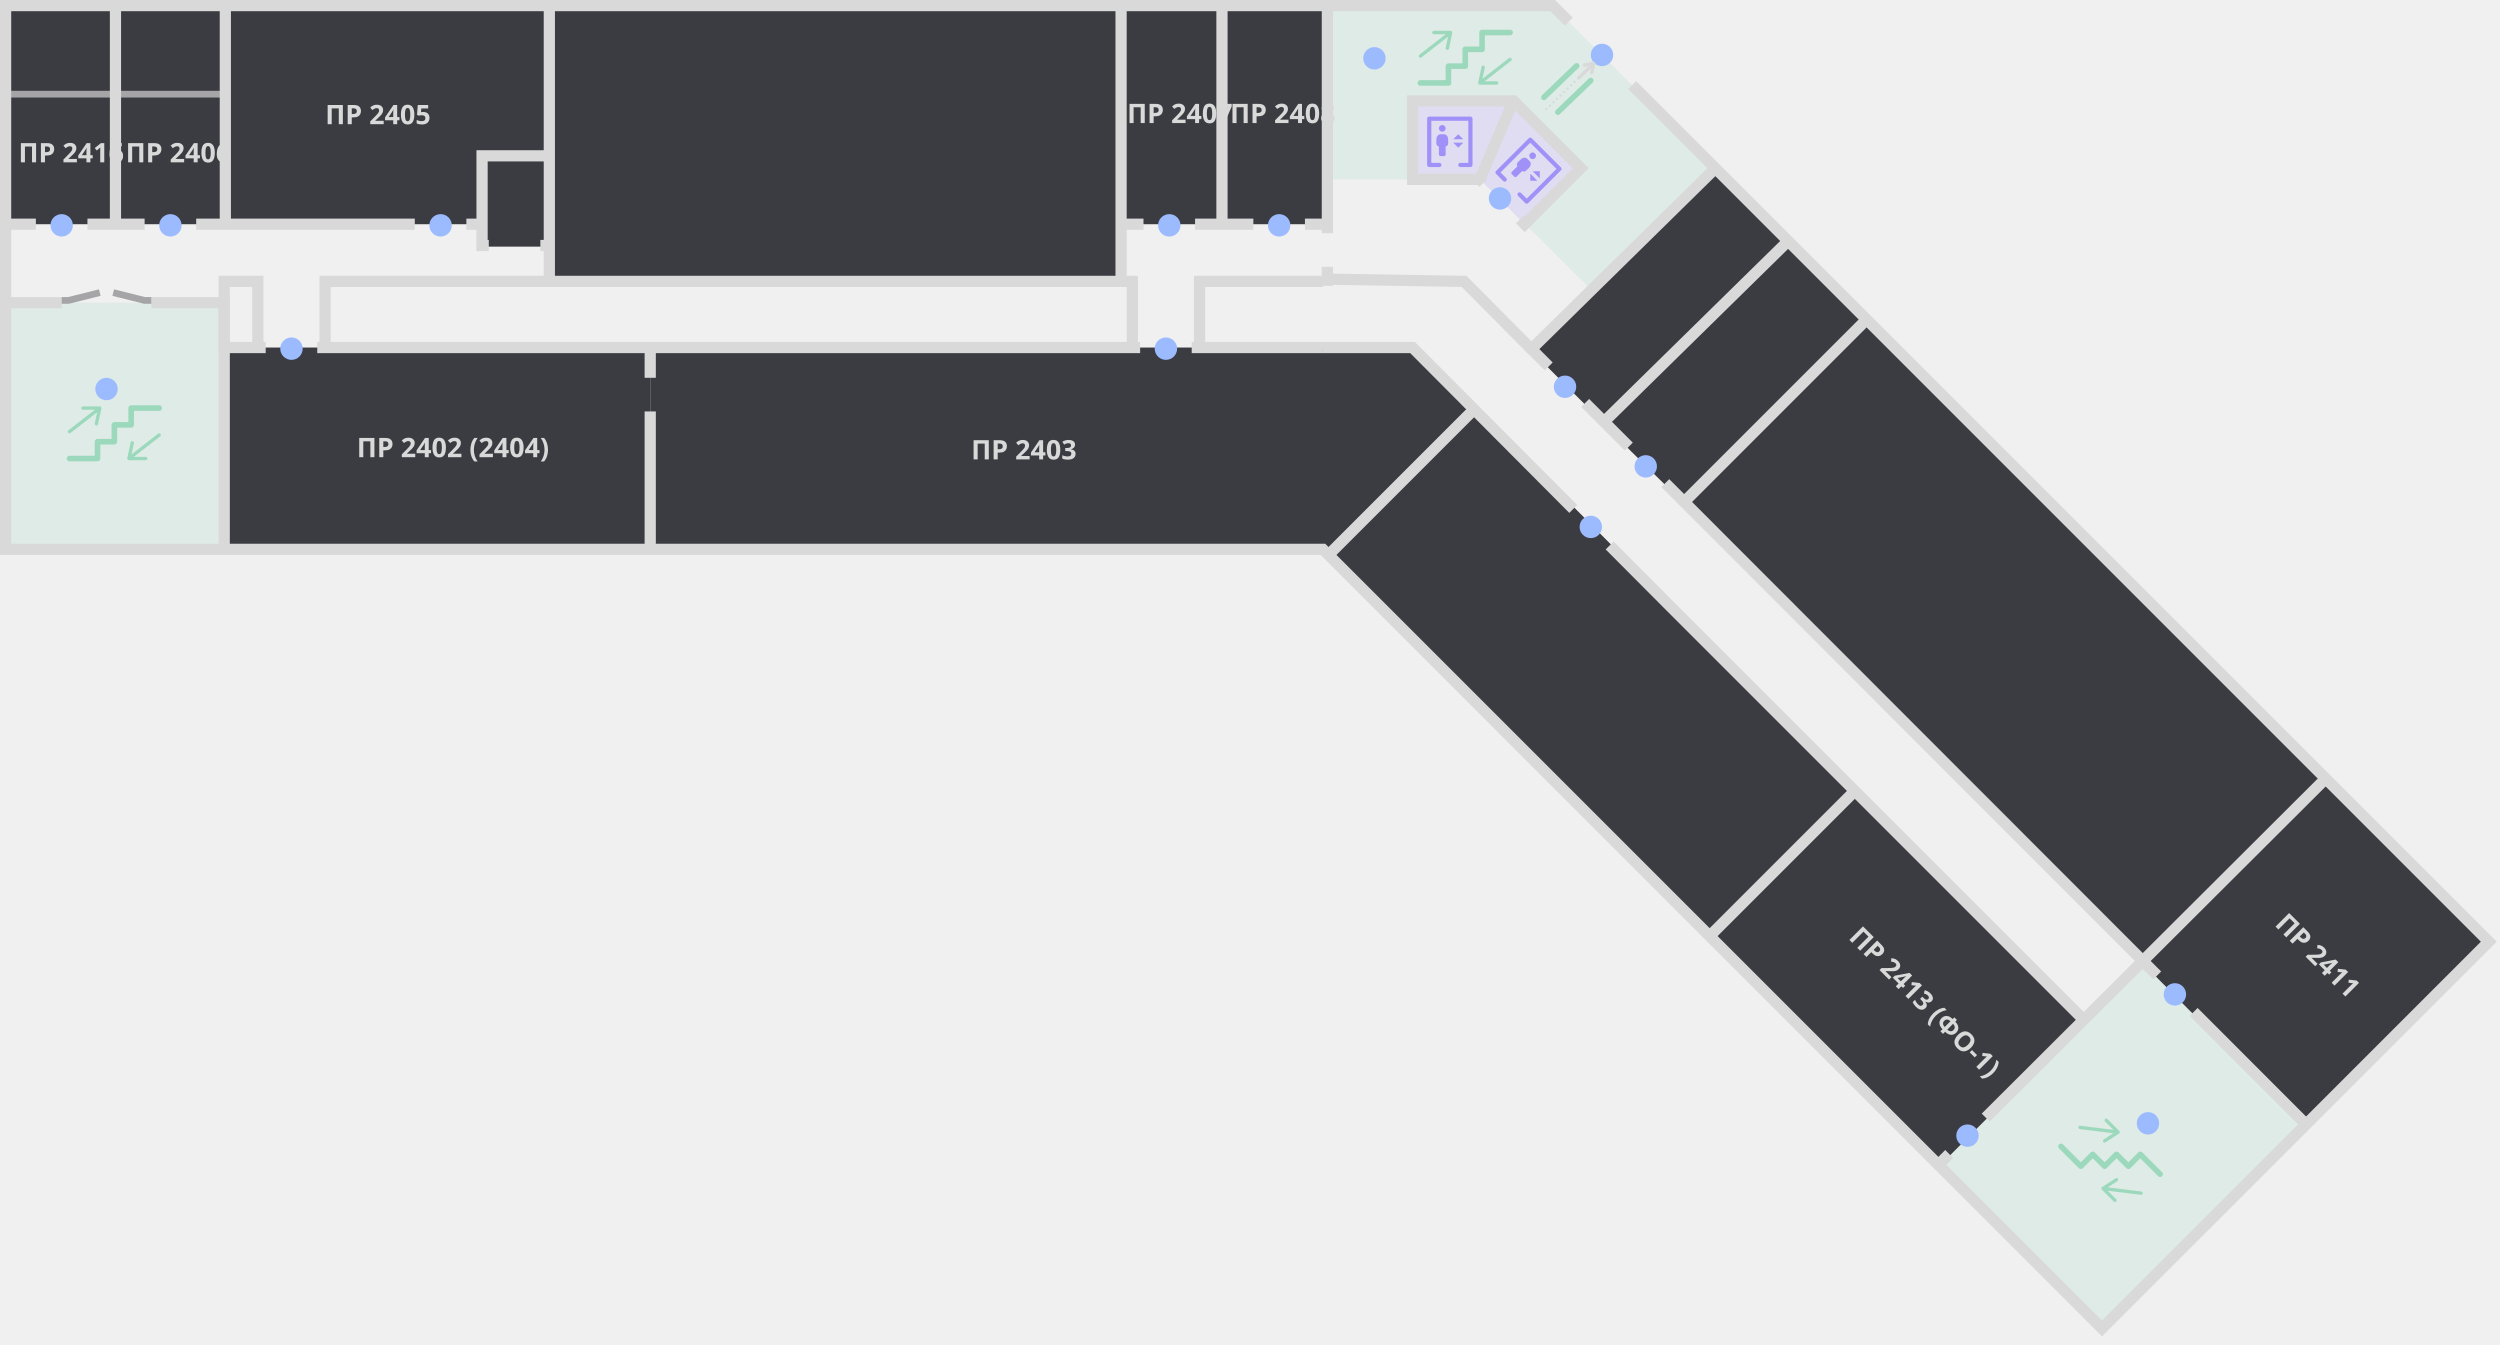
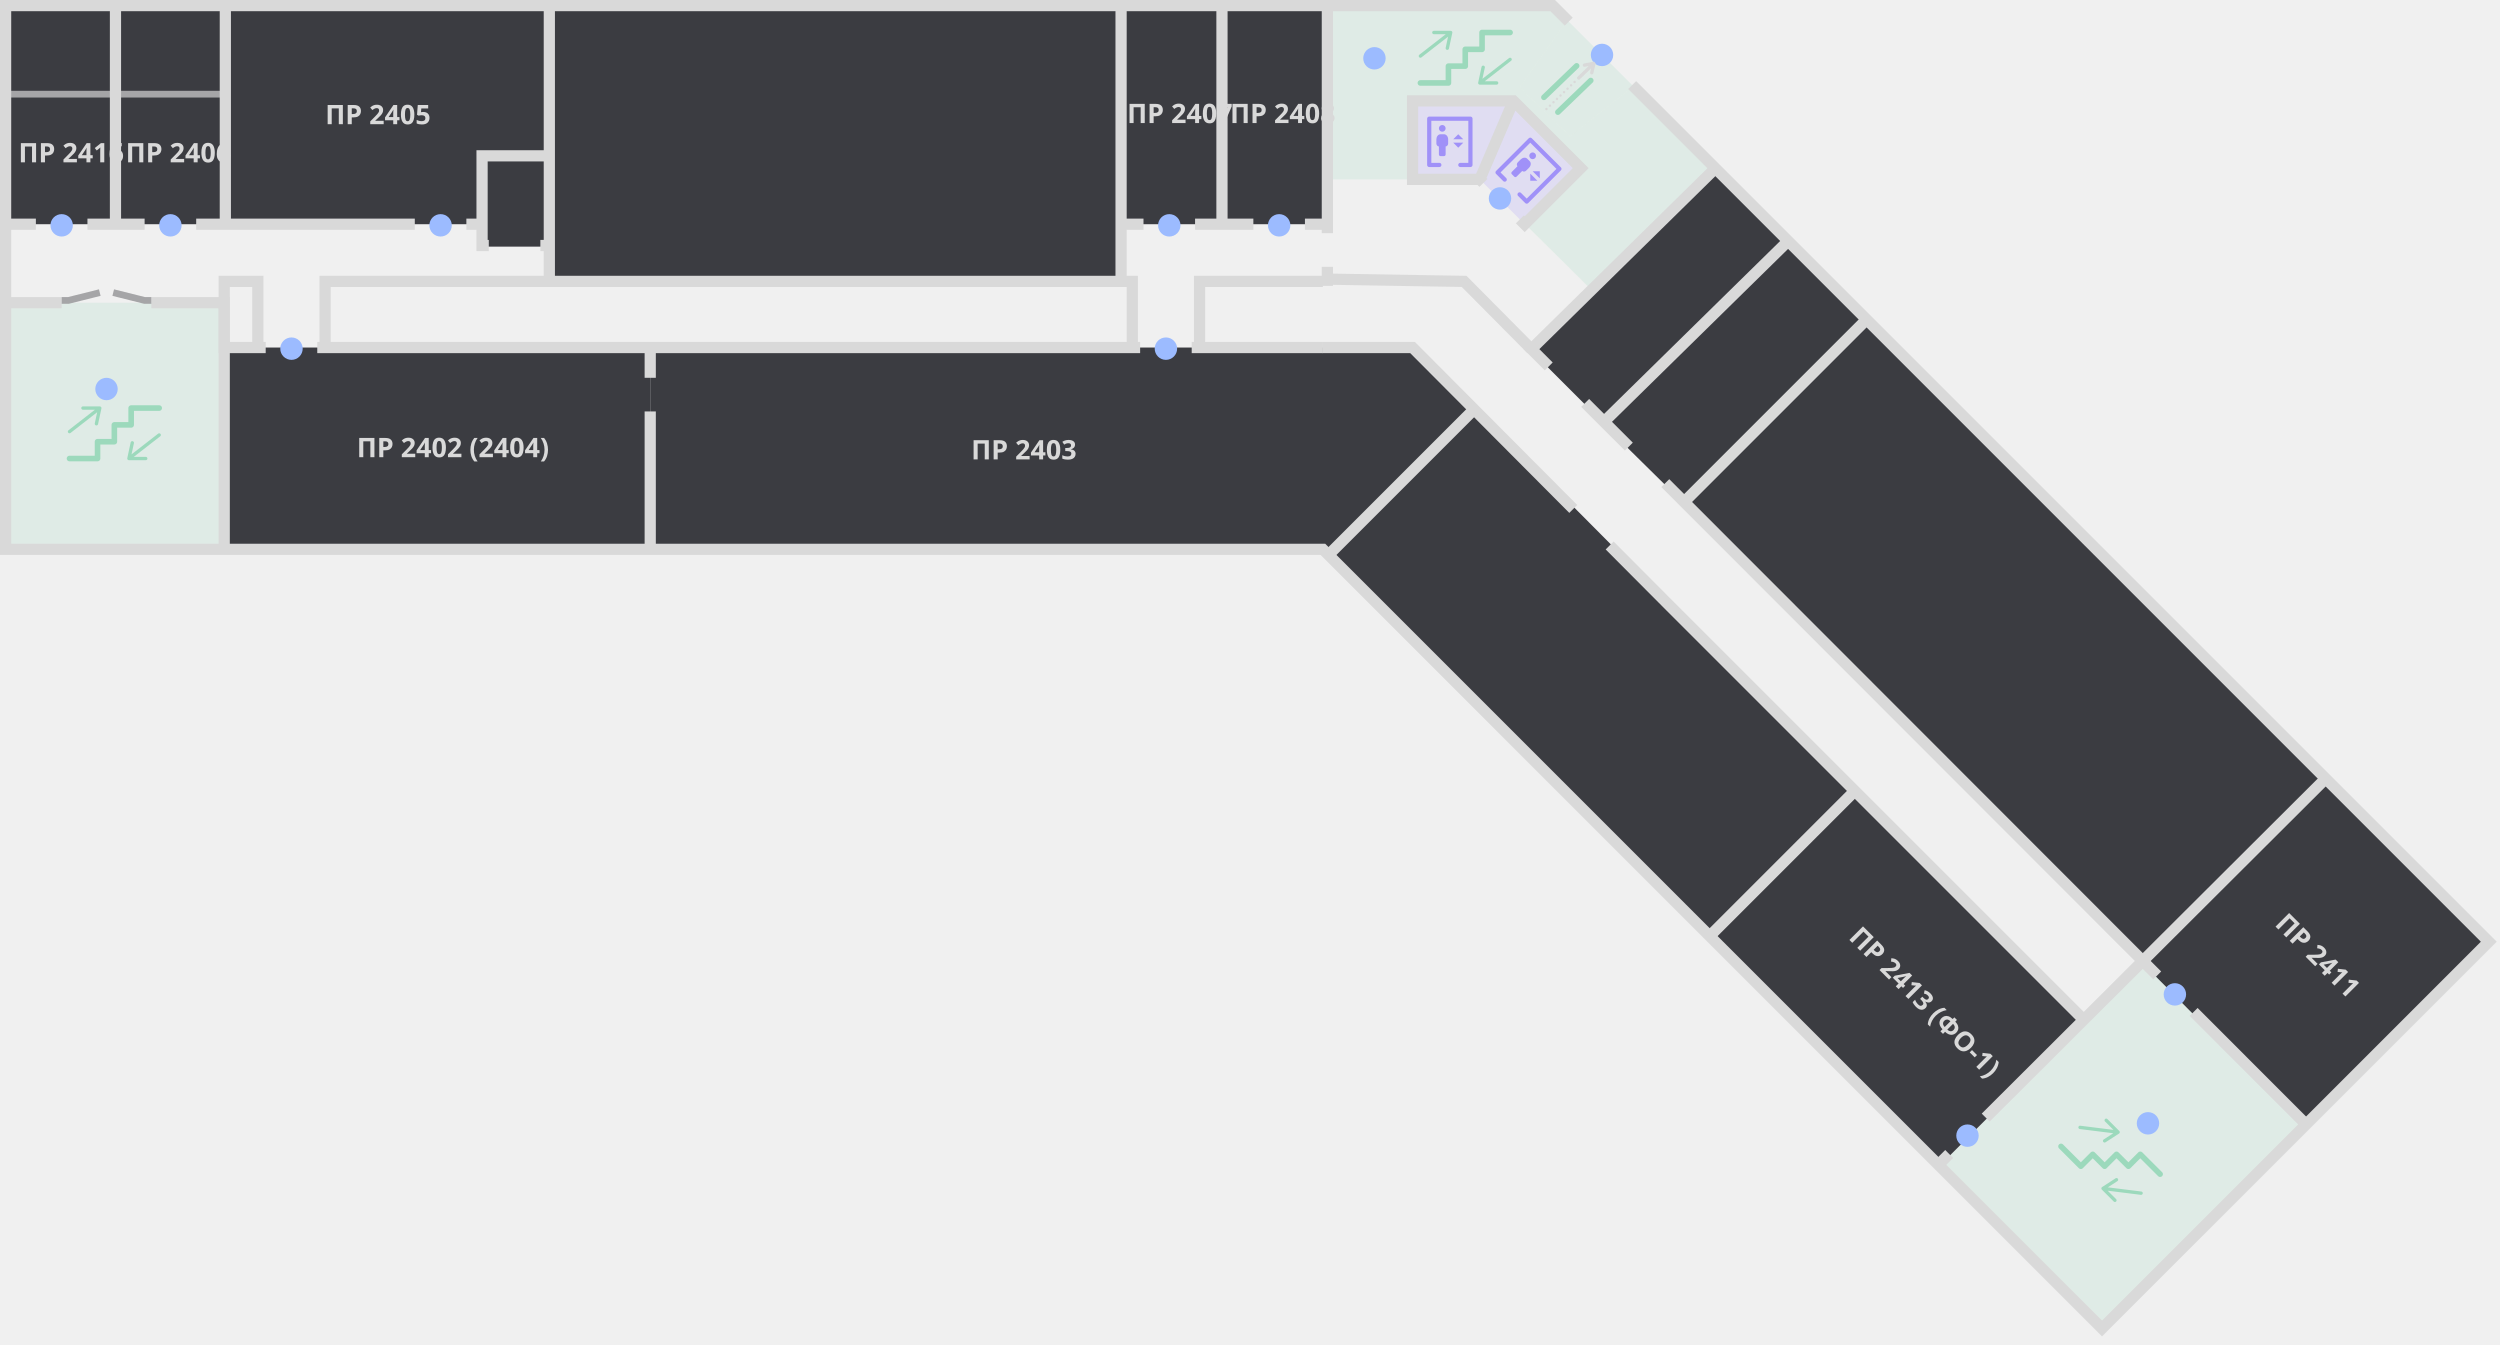
<svg xmlns="http://www.w3.org/2000/svg" width="2230" height="1199" viewBox="0 0 2230 1199" fill="none">
  <g id="PR-2-4">
    <g id="Spaces">
      <rect id="!pr-27" x="430" y="140" width="60" height="80" fill="#3B3C41" />
      <path id="pr-2405" d="M490 5H201V200H430V140H490V5Z" fill="#3B3C41" />
      <path id="pr-2416" d="M103 5H5V200H103V5Z" fill="#3B3C41" />
      <path id="pr-2406" d="M201 5H103V200H201V5Z" fill="#3B3C41" />
      <path id="!pr-u" d="M1000 5H490V251H1000V5Z" fill="#3B3C41" />
      <path id="pr-2408" d="M1184 5H1090V200H1184V5Z" fill="#3B3C41" />
      <path id="pr-2407" d="M1090 5H1000V200H1090V5Z" fill="#3B3C41" />
      <path id="pr-2402" d="M580 310H200V490H580V310Z" fill="#3B3C41" />
      <path id="pr-2403" d="M646.179 310H580V490.978H1180L1186 495L1315 365.299L1260 310H1021.19H778.537H646.179Z" fill="#3B3C41" />
      <path id="pr-2411" d="M2074 695L1911 859L2055 1004L2219 840L2074 695Z" fill="#3B3C41" />
      <path id="pr-2-4-stair-center" opacity="0.2" d="M1180 160H1260.23V90H1350.49L1410.66 150L1360.51 200L1418 257L1526 150L1457 77L1400.5 121.5L1355.5 78L1398 18L1381 5H1180V160Z" fill="#9CD9BC" />
      <path id="pr-2-4-crossing-1" opacity="0.2" d="M1398 18L1355.5 78L1400.51 121.5L1457 77L1398 18Z" fill="#9CD9BC" />
      <path id="pr-2-4-stair-left" opacity="0.2" fill-rule="evenodd" clip-rule="evenodd" d="M5 270H200V490H5V270Z" fill="#9CD9BC" />
      <path id="!pr-2409" d="M1595 215L1530 150L1365 312L1430 377L1595 215Z" fill="#3B3C41" />
      <path id="!pr-rr" d="M1502 444L1665 280L2075 690L1912 854L1502 444Z" fill="#3B3C41" />
      <path id="pr-2-4-stair-right" opacity="0.2" d="M2056 1005L1912 860L1814 956L1729 1041L1874 1186L2056 1005Z" fill="#9CD9BC" />
      <path id="pr-2413" d="M1655 706L1525 836L1730 1040L1860 910L1655 706Z" fill="#3B3C41" />
      <path id="!pr-2412" d="M1316 364L1184 494L1525 835L1655 705L1316 364Z" fill="#3B3C41" />
      <path id="pr-2-4-lift" opacity="0.2" d="M1350 90H1260V160H1320L1360 200L1410 150L1350 90Z" fill="#A091F8" />
      <path id="!pr-2409_2" d="M1664 285L1594 215L1429 377L1501 448L1664 285Z" fill="#3B3C41" />
    </g>
    <g id="Walls">
      <path id="Vector 338" d="M6 84L201 84" stroke="#A5A5A7" stroke-width="6" />
      <path id="Vector 336" d="M1185 249L1306 251L1366 311.5" stroke="#D9D9D9" stroke-width="10" />
      <path id="Subtract" fill-rule="evenodd" clip-rule="evenodd" d="M1260 305H1179.5V315H1257.92L1399.81 457.504L1406.88 450.433L1263.54 306.472L1262.08 305H1260ZM1439.34 483.031L1432.27 490.102L1486.46 544.528L1486.46 544.536L1856.46 914.536L1863.54 907.464L1493.54 537.472L1493.54 537.464L1439.34 483.031Z" fill="#D9D9D9" />
      <path id="Vector 331" d="M1430 377L1595 215" stroke="#D9D9D9" stroke-width="10" />
      <path id="Subtract_2" fill-rule="evenodd" clip-rule="evenodd" d="M1260 85H1255V90V160V165H1260H1317.93L1319.62 166.693L1326.69 159.622L1323.54 156.464L1322.07 155H1320H1265V95H1347.93L1402.93 150L1360 192.929L1359.22 192.148L1352.15 199.219L1356.46 203.536L1360 207.071L1363.54 203.536L1413.54 153.536L1417.07 150L1413.54 146.464L1353.54 86.465L1352.07 85H1350H1260Z" fill="#D9D9D9" />
      <path id="Subtract_3" fill-rule="evenodd" clip-rule="evenodd" d="M1658.54 708.536L1613.54 753.535L1528.54 838.535L1521.47 831.464L1606.47 746.464L1610.01 750L1606.47 746.464L1651.47 701.464L1658.54 708.536Z" fill="#D9D9D9" />
      <path id="Vector 9" d="M201 5V200" stroke="#D9D9D9" stroke-width="10" />
      <path id="Vector 337" d="M103 5V200" stroke="#D9D9D9" stroke-width="10" />
      <path id="Vector 13" d="M1090 5V200" stroke="#D9D9D9" stroke-width="10" />
      <path id="Vector 332" d="M490 250V5" stroke="#D9D9D9" stroke-width="10" />
      <path id="Vector 333" d="M1000 250V5" stroke="#D9D9D9" stroke-width="10" />
      <path id="Vector 33" d="M1502 448L1665 285" stroke="#D9D9D9" stroke-width="10" />
      <path id="Vector 45" d="M1185 495L1315 365" stroke="#D9D9D9" stroke-width="10" />
      <path id="Vector 305" d="M1320 160L1350 90" stroke="#D9D9D9" stroke-width="10" />
      <path id="Subtract_4" fill-rule="evenodd" clip-rule="evenodd" d="M55 275V265H5V275H55ZM135 275H195V493H205V270V265H200H135V275Z" fill="#D9D9D9" />
      <path id="Subtract_5" fill-rule="evenodd" clip-rule="evenodd" d="M1015 246V258L1015 305H1017V315H1010H290H283V305H285V256L285 246H290H1010H1015ZM1070 246H1065L1065 256L1065 258L1065 305H1063V315H1070H1180V305H1075V256H1180V246H1075H1070ZM235 246V257L235 305H237V315H230H200H195V310V251V246H200H225H230H235ZM1005 305V256H295V305H1005ZM225 305V256H205V305H225Z" fill="#D9D9D9" />
      <path id="Subtract_6" fill-rule="evenodd" clip-rule="evenodd" d="M1534.74 152.566L1373.1 311.413L1384.99 323.319L1377.92 330.39L1362.46 314.914L1358.9 311.348L1362.49 307.814L1527.73 145.434L1534.74 152.566ZM1410.43 362.931L1417.51 355.86L1456.46 394.851L1449.39 401.922L1410.43 362.931ZM1481.9 434.463L1920.68 873.633L1927.75 866.562L1488.97 427.392L1481.9 434.463ZM1953.19 906.174L2053.46 1006.53L2060.54 999.466L1960.26 899.103L1953.19 906.174Z" fill="#D9D9D9" />
      <path id="Subtract_7" fill-rule="evenodd" clip-rule="evenodd" d="M32 205L32 195H5V205H32ZM78 205H129V195H78V205ZM370 205H175V195H370V205ZM416 205H427V195H416V205Z" fill="#D9D9D9" />
      <path id="Subtract_8" fill-rule="evenodd" clip-rule="evenodd" d="M430 134H425V139V219V224H430H436L436 214H435V144H490V134H430ZM482 214V224H491V214H482Z" fill="#D9D9D9" />
      <path id="Subtract_9" fill-rule="evenodd" clip-rule="evenodd" d="M585 337V310H575V337H585ZM585 367H575V490H585V367Z" fill="#D9D9D9" />
      <path id="Subtract_10" fill-rule="evenodd" clip-rule="evenodd" d="M1118 205V195H1066V205H1118ZM1164 205H1189V195H1164V205ZM1020 195L1020 205H1000V195H1020Z" fill="#D9D9D9" />
      <path id="Subtract_11" fill-rule="evenodd" clip-rule="evenodd" d="M1179 238V255H1189V238H1179ZM1179 208H1189V5H1179V208Z" fill="#D9D9D9" />
      <path id="Subtract_12" fill-rule="evenodd" clip-rule="evenodd" d="M5 0H0V5V200V290V490V495H5H200H390H580H690H980H1177.93L1386.46 703.536L1496.46 813.536L1726.46 1043.54L1871.46 1188.54L1875 1192.07L1878.54 1188.54L2223.54 843.536L2227.07 840L2223.54 836.464L2083.54 696.464L1533.54 146.464L1459.42 72.346L1452.33 79.399L1526.46 153.536L2076.46 703.536L2212.93 840L1875 1177.93L1733.54 1036.46L1503.54 806.464L1393.54 696.464L1183.54 486.464L1182.07 485H1180H980H690H580H390H200H10V290V200V10H100H200H345H490H690H1090H1180H1382.93L1395.76 22.83L1402.85 15.777L1388.54 1.464L1387.07 0H1385H1180H1090H690H490H345H200H100H5Z" fill="#D9D9D9" />
      <path id="Subtract_13" d="M1742.19 1032.9L1733.53 1041.54L1726.47 1034.46L1735.14 1025.81L1742.19 1032.9ZM2079.53 696.541L1959.76 815.964L1774.76 1000.43L1767.71 993.335L1952.7 808.882L2072.47 689.459L2079.53 696.541Z" fill="#D9D9D9" />
    </g>
    <g id="Textes">
      <text id="text 13" fill="#D9D9D9" xml:space="preserve" style="white-space: pre" font-family="GothamSSm" font-size="24" font-weight="bold" letter-spacing="0em">
        <tspan x="290.109" y="110.8">ПР 2405</tspan>
      </text>
      <text id="text 34" fill="#D9D9D9" xml:space="preserve" style="white-space: pre" font-family="GothamSSm" font-size="24" font-weight="bold" letter-spacing="0em">
        <tspan x="112.117" y="144.8">ПР 2406</tspan>
      </text>
      <text id="text 35" fill="#D9D9D9" xml:space="preserve" style="white-space: pre" font-family="GothamSSm" font-size="24" font-weight="bold" letter-spacing="0em">
        <tspan x="16.465" y="144.8">ПР 2416</tspan>
      </text>
      <text id="text 25" fill="#D9D9D9" xml:space="preserve" style="white-space: pre" font-family="GothamSSm" font-size="24" font-weight="bold" letter-spacing="0em">
        <tspan x="1097.21" y="109.8">ПР 2408</tspan>
      </text>
      <text id="text 36" fill="#D9D9D9" xml:space="preserve" style="white-space: pre" font-family="GothamSSm" font-size="24" font-weight="bold" letter-spacing="0em">
        <tspan x="1005.39" y="109.8">ПР 2407</tspan>
      </text>
      <text id="text 14" fill="#D9D9D9" xml:space="preserve" style="white-space: pre" font-family="GothamSSm" font-size="24" font-weight="bold" letter-spacing="0em">
        <tspan x="318.27" y="407.8">ПР 2402 (2404)</tspan>
      </text>
      <text id="text 17" fill="#D9D9D9" xml:space="preserve" style="white-space: pre" font-family="GothamSSm" font-size="24" font-weight="bold" letter-spacing="0em">
        <tspan x="866.285" y="409.8">ПР 2403</tspan>
      </text>
      <text id="text 29" transform="translate(2040 813) rotate(45)" fill="#D9D9D9" xml:space="preserve" style="white-space: pre" font-family="GothamSSm" font-size="24" font-weight="bold" letter-spacing="0em">
        <tspan x="0.203" y="16.8">ПР 2411</tspan>
      </text>
      <text id="text 32" transform="translate(1660 825) rotate(45)" fill="#D9D9D9" xml:space="preserve" style="white-space: pre" font-family="GothamSSm" font-size="24" font-weight="bold" letter-spacing="0em">
        <tspan x="0.043" y="16.8">ПР 2413 (ФО-1)</tspan>
      </text>
    </g>
    <g id="Entrances">
      <circle id="1" cx="260" cy="311" r="10" fill="#9CBBFF" />
      <circle id="4" cx="1040" cy="311" r="10" fill="#9CBBFF" />
      <circle id="22" cx="1043" cy="201" r="10" fill="#9CBBFF" />
      <circle id="23" cx="1141" cy="201" r="10" fill="#9CBBFF" />
      <circle id="5" cx="95" cy="347" r="10" fill="#9CBBFF" />
      <circle id="19" cx="55" cy="201" r="10" fill="#9CBBFF" />
      <circle id="20" cx="152" cy="201" r="10" fill="#9CBBFF" />
      <circle id="21" cx="393" cy="201" r="10" fill="#9CBBFF" />
-       <circle id="!9" cx="1396" cy="345" r="10" fill="#9CBBFF" />
-       <circle id="!24" cx="1468" cy="416" r="10" fill="#9CBBFF" />
      <circle id="26" cx="1940" cy="887" r="10" fill="#9CBBFF" />
      <circle id="27" cx="1755" cy="1013" r="10" fill="#9CBBFF" />
      <circle id="11" cx="1226" cy="52" r="10" fill="#9CBBFF" />
      <circle id="12" cx="1338" cy="177" r="10" fill="#9CBBFF" />
      <circle id="25" cx="1429" cy="49" r="10" fill="#9CBBFF" />
-       <circle id="!14" cx="1419" cy="470" r="10" fill="#9CBBFF" />
      <circle id="18" cx="1916" cy="1002" r="10" fill="#9CBBFF" />
    </g>
    <g id="Icons">
      <g id="Stair">
        <g id="Stair frame">
          <path id="Vector 152" d="M142 364H117V379H102V394H87V409H62" stroke="#9CD9BC" stroke-width="5" stroke-linecap="round" stroke-linejoin="round" />
          <path id="Vector 154" d="M74 364H89M89 364L86 378M89 364L62 385" stroke="#9CD9BC" stroke-width="3" stroke-linecap="round" stroke-linejoin="round" />
          <path id="Vector 155" d="M130 409H115M115 409L118 395M115 409L142 388" stroke="#9CD9BC" stroke-width="3" stroke-linecap="round" stroke-linejoin="round" />
        </g>
      </g>
      <g id="Stair_2">
        <g id="Stair frame_2">
          <path id="Vector 152_2" d="M1838.43 1022.6L1856.11 1040.28L1866.72 1029.67L1877.32 1040.28L1887.93 1029.67L1898.54 1040.28L1909.14 1029.67L1926.82 1047.35" stroke="#9CD9BC" stroke-width="5" stroke-linecap="round" stroke-linejoin="round" />
          <path id="Vector 154_2" d="M1886.51 1070.69L1875.91 1060.08M1875.91 1060.08L1887.93 1052.3M1875.91 1060.08L1909.85 1064.32" stroke="#9CD9BC" stroke-width="3" stroke-linecap="round" stroke-linejoin="round" />
          <path id="Vector 155_2" d="M1878.74 999.269L1889.34 1009.88M1889.34 1009.88L1877.32 1017.65M1889.34 1009.88L1855.4 1005.63" stroke="#9CD9BC" stroke-width="3" stroke-linecap="round" stroke-linejoin="round" />
        </g>
      </g>
      <g id="Stair_3">
        <g id="Stair frame_3">
          <path id="Vector 152_3" d="M1347 29H1322V44H1307V59H1292V74H1267" stroke="#9CD9BC" stroke-width="5" stroke-linecap="round" stroke-linejoin="round" />
          <path id="Vector 154_3" d="M1279 29H1294M1294 29L1291 43M1294 29L1267 50" stroke="#9CD9BC" stroke-width="3" stroke-linecap="round" stroke-linejoin="round" />
          <path id="Vector 155_3" d="M1335 74H1320M1320 74L1323 60M1320 74L1347 53" stroke="#9CD9BC" stroke-width="3" stroke-linecap="round" stroke-linejoin="round" />
        </g>
      </g>
      <g id="Doors">
        <path id="Vector 301" d="M89 261L61 268H55" stroke="#A5A5A7" stroke-width="6" />
        <path id="Vector 302" d="M101 261L129 268H135" stroke="#A5A5A7" stroke-width="6" />
      </g>
      <g id="Elevator">
        <g id="Vector">
          <path d="M1305.25 124.25L1300.75 119.75L1296.25 124.25H1305.25Z" fill="#A091F8" />
          <path d="M1305.25 127.25L1300.75 131.75L1296.25 127.25H1305.25Z" fill="#A091F8" />
          <path d="M1291.75 124.25C1291.75 122 1290.25 119.75 1288 119.75H1285C1282.75 119.75 1281.25 122 1281.25 124.25V128C1281.25 129.5 1282.38 130.625 1283.5 130.625V137.75C1283.5 138.95 1284.5 139.25 1285 139.25H1288C1288.5 139.25 1289.5 138.95 1289.5 137.75V130.625C1290.62 130.625 1291.75 129.5 1291.75 128V124.25Z" fill="#A091F8" />
          <path d="M1289.5 114.5C1289.5 116.157 1288.16 117.5 1286.5 117.5C1284.84 117.5 1283.5 116.157 1283.5 114.5C1283.5 112.843 1284.84 111.5 1286.5 111.5C1288.16 111.5 1289.5 112.843 1289.5 114.5Z" fill="#A091F8" />
        </g>
        <path id="Vector 201" d="M1283.88 147.125H1274.88V105.875H1311.62V147.125H1302.62" stroke="#A091F8" stroke-width="3.75" stroke-linecap="round" stroke-linejoin="round" />
      </g>
      <g id="Elevator_2">
        <g id="Vector_2">
          <path d="M1373.49 159.123V152.759H1367.12L1373.49 159.123Z" fill="#A091F8" />
          <path d="M1371.36 161.244H1365V154.88L1371.36 161.244Z" fill="#A091F8" />
          <path d="M1363.94 149.577C1365.53 147.986 1366.06 145.335 1364.47 143.744L1362.35 141.622C1360.76 140.031 1358.11 140.562 1356.51 142.153L1353.86 144.804C1352.8 145.865 1352.8 147.456 1353.6 148.251L1348.56 153.289C1347.71 154.138 1348.21 155.057 1348.56 155.411L1350.68 157.532C1351.03 157.886 1351.95 158.381 1352.8 157.532L1357.84 152.494C1358.64 153.289 1360.23 153.289 1361.29 152.229L1363.94 149.577Z" fill="#A091F8" />
          <path d="M1369.24 141.092C1368.07 142.263 1366.17 142.263 1365 141.092C1363.83 139.92 1363.83 138.021 1365 136.849C1366.17 135.678 1368.07 135.678 1369.24 136.849C1370.41 138.021 1370.41 139.92 1369.24 141.092Z" fill="#A091F8" />
        </g>
        <path id="Vector 201_2" d="M1342.2 160.184L1335.83 153.82L1365 124.652L1390.99 150.638L1361.82 179.806L1355.45 173.442" stroke="#A091F8" stroke-width="3.75" stroke-linecap="round" stroke-linejoin="round" />
      </g>
      <g id="Ð¡rossing" clip-path="url(#clip0_6_1584)">
        <g id="Group 24">
          <path id="Vector 320" d="M1377.18 86.816L1406.36 58.73" stroke="#9CD9BC" stroke-width="5" stroke-linecap="round" />
          <path id="Vector 323" d="M1389.64 100.024L1418.95 71.816" stroke="#9CD9BC" stroke-width="5" stroke-linecap="round" />
        </g>
        <g id="Group 25">
          <ellipse id="Ellipse 36" cx="1391.98" cy="85.17" rx="1.09" ry="1.09" transform="rotate(-43.8993 1391.98 85.1697)" fill="#D9D9D9" />
          <ellipse id="Ellipse 32" cx="1379.42" cy="97.258" rx="1.09" ry="1.09" transform="rotate(-43.8993 1379.42 97.2585)" fill="#D9D9D9" />
          <ellipse id="Ellipse 37" cx="1395.12" cy="82.147" rx="1.09" ry="1.09" transform="rotate(-43.8993 1395.12 82.1475)" fill="#D9D9D9" />
          <ellipse id="Ellipse 33" cx="1382.56" cy="94.236" rx="1.09" ry="1.09" transform="rotate(-43.8993 1382.56 94.2363)" fill="#D9D9D9" />
          <ellipse id="Ellipse 38" cx="1398.26" cy="79.125" rx="1.09" ry="1.09" transform="rotate(-43.8993 1398.26 79.1253)" fill="#D9D9D9" />
          <ellipse id="Ellipse 34" cx="1385.7" cy="91.214" rx="1.09" ry="1.09" transform="rotate(-43.8993 1385.7 91.2141)" fill="#D9D9D9" />
          <circle id="Ellipse 39" cx="1401.4" cy="76.103" r="1.09" transform="rotate(-43.8993 1401.4 76.103)" fill="#D9D9D9" />
          <ellipse id="Ellipse 35" cx="1388.84" cy="88.192" rx="1.09" ry="1.09" transform="rotate(-43.8993 1388.84 88.1919)" fill="#D9D9D9" />
          <circle id="Ellipse 40" cx="1404.54" cy="73.081" r="1.09" transform="rotate(-43.8993 1404.54 73.0808)" fill="#D9D9D9" />
        </g>
        <path id="Vector 325" d="M1408.21 69.555L1421.82 56.459M1421.82 56.459L1413.31 58.094M1421.82 56.459L1419.86 64.898" stroke="#D9D9D9" stroke-width="3" stroke-miterlimit="1" stroke-linecap="round" stroke-linejoin="round" />
      </g>
    </g>
  </g>
  <defs>
    <clipPath id="clip0_6_1584">
      <rect width="61.747" height="43.586" fill="white" transform="translate(1363 82.8147) rotate(-43.8993)" />
    </clipPath>
  </defs>
</svg>
